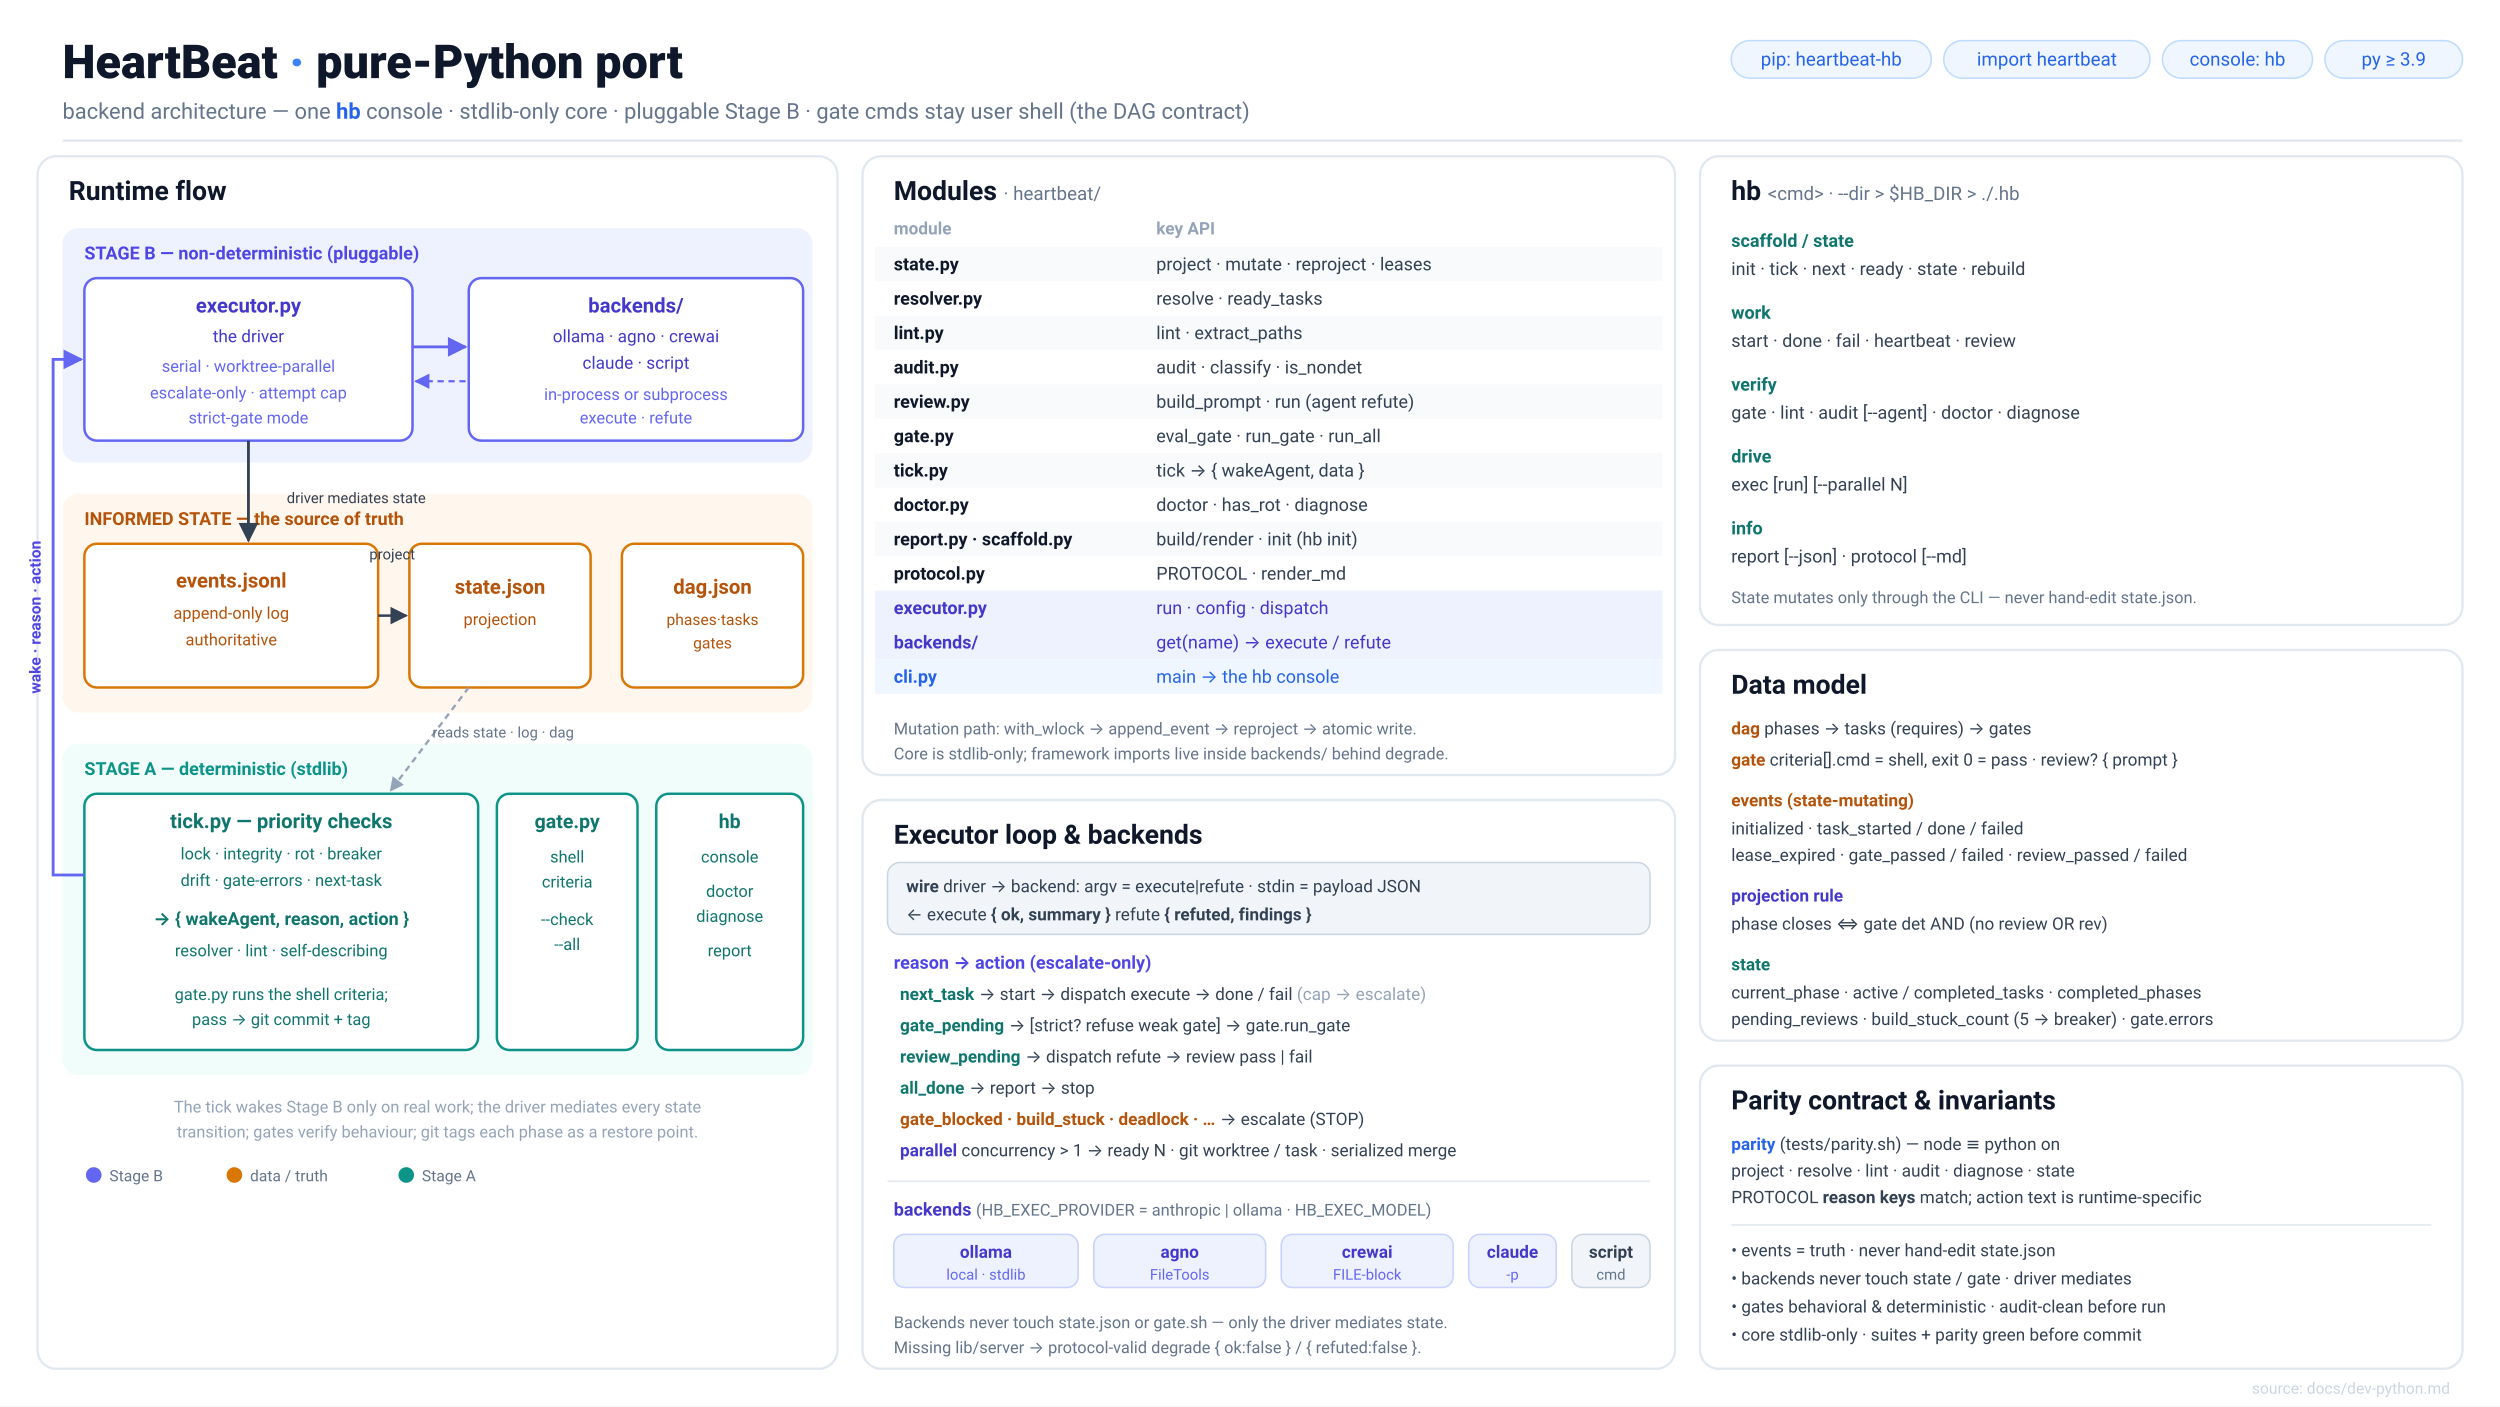
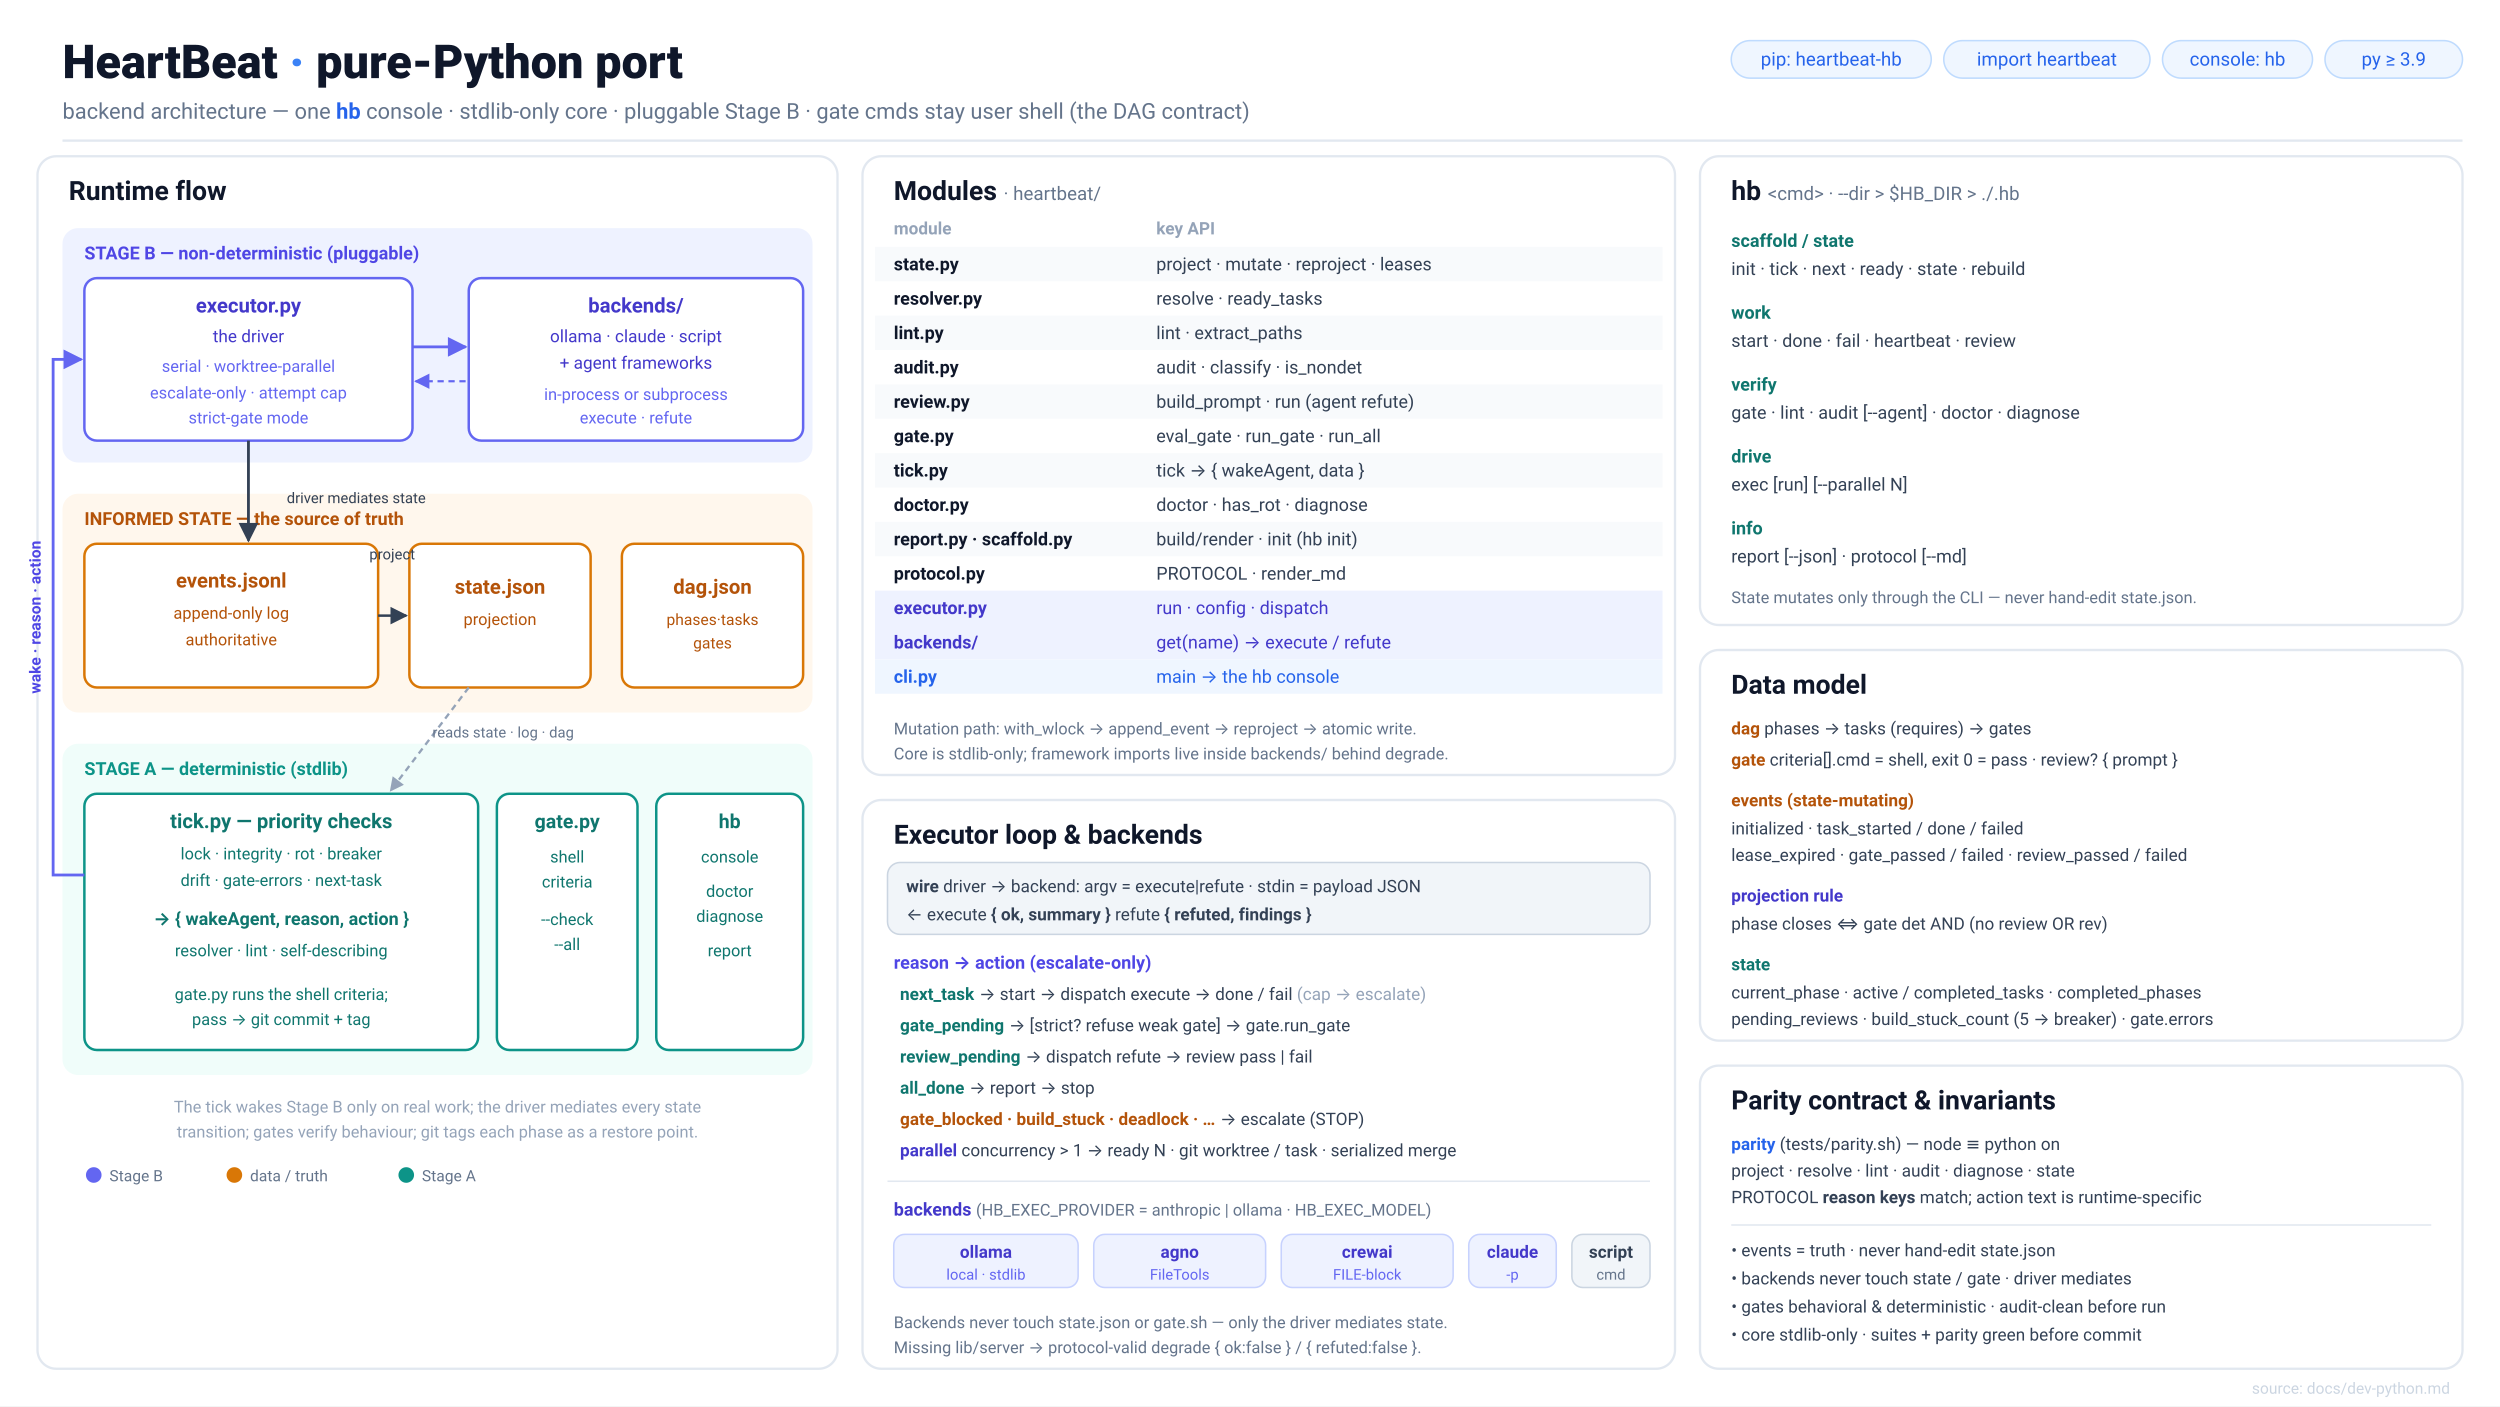
<svg xmlns="http://www.w3.org/2000/svg" viewBox="0 0 1600 900" font-family="system-ui, -apple-system, Segoe UI, Roboto, sans-serif">
  <defs>
    <marker id="a" viewBox="0 0 10 10" refX="9" refY="5" markerWidth="7" markerHeight="7" orient="auto">
      <path d="M0,0 L10,5 L0,10 z" fill="#334155" />
    </marker>
    <marker id="ai" viewBox="0 0 10 10" refX="9" refY="5" markerWidth="7" markerHeight="7" orient="auto">
      <path d="M0,0 L10,5 L0,10 z" fill="#6366f1" />
    </marker>
    <marker id="at" viewBox="0 0 10 10" refX="9" refY="5" markerWidth="7" markerHeight="7" orient="auto">
      <path d="M0,0 L10,5 L0,10 z" fill="#0d9488" />
    </marker>
    <marker id="ag" viewBox="0 0 10 10" refX="9" refY="5" markerWidth="6" markerHeight="6" orient="auto">
      <path d="M0,0 L10,5 L0,10 z" fill="#94a3b8" />
    </marker>
  </defs>
  <rect width="1600" height="900" fill="#ffffff" />
  <text x="40" y="50" font-size="30" font-weight="800" fill="#0f172a">HeartBeat <tspan fill="#3b82f6">·</tspan> pure-Python port</text>
  <text x="40" y="76" font-size="14" fill="#64748b">backend architecture — one <tspan font-weight="700" fill="#2563eb">hb</tspan> console · stdlib-only core · pluggable Stage B · gate cmds stay user shell (the DAG contract)</text>
  <g font-size="12" fill="#2563eb">
    <rect x="1108" y="26" width="128" height="24" rx="12" fill="#eff6ff" stroke="#bfdbfe" />
    <text x="1172" y="42" text-anchor="middle">pip: heartbeat-hb</text>
    <rect x="1244" y="26" width="132" height="24" rx="12" fill="#eff6ff" stroke="#bfdbfe" />
    <text x="1310" y="42" text-anchor="middle">import heartbeat</text>
    <rect x="1384" y="26" width="96" height="24" rx="12" fill="#eff6ff" stroke="#bfdbfe" />
    <text x="1432" y="42" text-anchor="middle">console: hb</text>
    <rect x="1488" y="26" width="88" height="24" rx="12" fill="#eff6ff" stroke="#bfdbfe" />
    <text x="1532" y="42" text-anchor="middle">py ≥ 3.9</text>
  </g>
  <line x1="40" y1="90" x2="1576" y2="90" stroke="#e2e8f0" stroke-width="1.5" />
  <rect x="24" y="100" width="512" height="776" rx="12" fill="#ffffff" stroke="#e2e8f0" stroke-width="1.5" />
  <text x="44" y="128" font-size="17" font-weight="700" fill="#0f172a">Runtime flow</text>
  <rect x="40" y="146" width="480" height="150" rx="10" fill="#eef2ff" />
  <text x="54" y="166" font-size="11.5" font-weight="700" fill="#4f46e5">STAGE B — non-deterministic (pluggable)</text>
  <rect x="54" y="178" width="210" height="104" rx="8" fill="#ffffff" stroke="#6366f1" stroke-width="1.6" />
  <text x="159" y="200" text-anchor="middle" font-size="13" font-weight="700" fill="#4338ca">executor.py</text>
  <text x="159" y="219" text-anchor="middle" font-size="11" fill="#4338ca">the driver</text>
  <text x="159" y="238" text-anchor="middle" font-size="10.5" fill="#6366f1">serial · worktree-parallel</text>
  <text x="159" y="255" text-anchor="middle" font-size="10.5" fill="#6366f1">escalate-only · attempt cap</text>
  <text x="159" y="271" text-anchor="middle" font-size="10.5" fill="#6366f1">strict-gate mode</text>
  <rect x="300" y="178" width="214" height="104" rx="8" fill="#ffffff" stroke="#6366f1" stroke-width="1.6" />
  <text x="407" y="200" text-anchor="middle" font-size="13" font-weight="700" fill="#4338ca">backends/</text>
-   <text x="407" y="219" text-anchor="middle" font-size="11" fill="#4338ca">ollama · agno · crewai</text>
-   <text x="407" y="236" text-anchor="middle" font-size="11" fill="#4338ca">claude · script</text>
+   <text x="407" y="219" text-anchor="middle" font-size="11" fill="#4338ca">ollama · claude · script</text>
+   <text x="407" y="236" text-anchor="middle" font-size="11" fill="#4338ca">+ agent frameworks</text>
  <text x="407" y="256" text-anchor="middle" font-size="10.5" fill="#6366f1">in-process or subprocess</text>
  <text x="407" y="271" text-anchor="middle" font-size="10.5" fill="#6366f1">execute · refute</text>
  <line x1="264" y1="222" x2="298" y2="222" stroke="#6366f1" stroke-width="1.8" marker-end="url(#ai)" />
  <path d="M298,244 L266,244" fill="none" stroke="#6366f1" stroke-width="1.4" stroke-dasharray="4 3" marker-end="url(#ai)" />
  <rect x="40" y="316" width="480" height="140" rx="10" fill="#fff7ed" />
  <text x="54" y="336" font-size="11.5" font-weight="700" fill="#b45309">INFORMED STATE — the source of truth</text>
  <rect x="54" y="348" width="188" height="92" rx="8" fill="#ffffff" stroke="#d97706" stroke-width="1.6" />
  <text x="148" y="376" text-anchor="middle" font-size="13" font-weight="700" fill="#b45309">events.jsonl</text>
  <text x="148" y="396" text-anchor="middle" font-size="10.5" fill="#b45309">append-only log</text>
  <text x="148" y="413" text-anchor="middle" font-size="10.5" fill="#b45309">authoritative</text>
  <rect x="262" y="348" width="116" height="92" rx="8" fill="#ffffff" stroke="#d97706" stroke-width="1.6" />
  <text x="320" y="380" text-anchor="middle" font-size="13" font-weight="700" fill="#b45309">state.json</text>
  <text x="320" y="400" text-anchor="middle" font-size="10.5" fill="#b45309">projection</text>
  <rect x="398" y="348" width="116" height="92" rx="8" fill="#ffffff" stroke="#d97706" stroke-width="1.6" />
  <text x="456" y="380" text-anchor="middle" font-size="13" font-weight="700" fill="#b45309">dag.json</text>
  <text x="456" y="400" text-anchor="middle" font-size="10" fill="#b45309">phases·tasks</text>
  <text x="456" y="415" text-anchor="middle" font-size="10" fill="#b45309">gates</text>
  <line x1="242" y1="394" x2="260" y2="394" stroke="#334155" stroke-width="1.6" marker-end="url(#a)" />
  <text x="251" y="358" text-anchor="middle" font-size="9.5" fill="#334155">project</text>
  <rect x="40" y="476" width="480" height="212" rx="10" fill="#f0fdfa" />
  <text x="54" y="496" font-size="11.5" font-weight="700" fill="#0d9488">STAGE A — deterministic (stdlib)</text>
  <rect x="54" y="508" width="252" height="164" rx="8" fill="#ffffff" stroke="#0d9488" stroke-width="1.6" />
  <text x="180" y="530" text-anchor="middle" font-size="13" font-weight="700" fill="#0f766e">tick.py — priority checks</text>
  <text x="180" y="550" text-anchor="middle" font-size="10.5" fill="#0f766e">lock · integrity · rot · breaker</text>
  <text x="180" y="567" text-anchor="middle" font-size="10.5" fill="#0f766e">drift · gate-errors · next-task</text>
  <text x="180" y="592" text-anchor="middle" font-size="11.5" font-weight="700" fill="#0f766e">→ { wakeAgent, reason, action }</text>
  <text x="180" y="612" text-anchor="middle" font-size="10.5" fill="#0f766e">resolver · lint · self-describing</text>
  <text x="180" y="640" text-anchor="middle" font-size="10.5" fill="#0f766e">gate.py runs the shell criteria;</text>
  <text x="180" y="656" text-anchor="middle" font-size="10.5" fill="#0f766e">pass → git commit + tag</text>
  <rect x="318" y="508" width="90" height="164" rx="8" fill="#ffffff" stroke="#0d9488" stroke-width="1.6" />
  <text x="363" y="530" text-anchor="middle" font-size="12.5" font-weight="700" fill="#0f766e">gate.py</text>
  <text x="363" y="552" text-anchor="middle" font-size="10.5" fill="#0f766e">shell</text>
  <text x="363" y="568" text-anchor="middle" font-size="10.5" fill="#0f766e">criteria</text>
  <text x="363" y="592" text-anchor="middle" font-size="10.5" fill="#0f766e">--check</text>
  <text x="363" y="608" text-anchor="middle" font-size="10.5" fill="#0f766e">--all</text>
  <rect x="420" y="508" width="94" height="164" rx="8" fill="#ffffff" stroke="#0d9488" stroke-width="1.6" />
  <text x="467" y="530" text-anchor="middle" font-size="12.5" font-weight="700" fill="#0f766e">hb</text>
  <text x="467" y="552" text-anchor="middle" font-size="10.5" fill="#0f766e">console</text>
  <text x="467" y="574" text-anchor="middle" font-size="10.5" fill="#0f766e">doctor</text>
  <text x="467" y="590" text-anchor="middle" font-size="10.5" fill="#0f766e">diagnose</text>
  <text x="467" y="612" text-anchor="middle" font-size="10.5" fill="#0f766e">report</text>
  <path d="M54,560 L34,560 L34,230 L52,230" fill="none" stroke="#6366f1" stroke-width="1.8" marker-end="url(#ai)" />
  <text x="26" y="395" transform="rotate(-90 26 395)" text-anchor="middle" font-size="10" font-weight="600" fill="#4f46e5">wake · reason · action</text>
  <path d="M159,282 L159,346" fill="none" stroke="#334155" stroke-width="1.8" marker-end="url(#a)" />
  <text x="228" y="322" text-anchor="middle" font-size="9.5" fill="#334155">driver mediates state</text>
  <path d="M300,440 L250,506" fill="none" stroke="#94a3b8" stroke-width="1.5" stroke-dasharray="4 3" marker-end="url(#ag)" />
  <text x="322" y="472" text-anchor="middle" font-size="9.5" fill="#64748b">reads state · log · dag</text>
  <text x="280" y="712" text-anchor="middle" font-size="10.5" fill="#94a3b8">The tick wakes Stage B only on real work; the driver mediates every state</text>
  <text x="280" y="728" text-anchor="middle" font-size="10.5" fill="#94a3b8">transition; gates verify behaviour; git tags each phase as a restore point.</text>
  <g font-size="10" fill="#64748b">
    <circle cx="60" cy="752" r="5" fill="#6366f1" />
    <text x="70" y="756">Stage B</text>
    <circle cx="150" cy="752" r="5" fill="#d97706" />
    <text x="160" y="756">data / truth</text>
    <circle cx="260" cy="752" r="5" fill="#0d9488" />
    <text x="270" y="756">Stage A</text>
  </g>
  <rect x="552" y="100" width="520" height="396" rx="12" fill="#ffffff" stroke="#e2e8f0" stroke-width="1.5" />
  <text x="572" y="128" font-size="17" font-weight="700" fill="#0f172a">Modules <tspan font-size="12" font-weight="400" fill="#64748b">· heartbeat/</tspan>
  </text>
  <text x="572" y="150" font-size="11" font-weight="700" fill="#94a3b8">module</text>
  <text x="740" y="150" font-size="11" font-weight="700" fill="#94a3b8">key API</text>
  <g font-size="11.5">
    <g fill="#334155">
      <rect x="560" y="158" width="504" height="22" fill="#f8fafc" />
      <text x="572" y="173" font-weight="600" fill="#0f172a">state.py</text>
      <text x="740" y="173">project · mutate · reproject · leases</text>
      <text x="572" y="195" font-weight="600" fill="#0f172a">resolver.py</text>
      <text x="740" y="195">resolve · ready_tasks</text>
      <rect x="560" y="202" width="504" height="22" fill="#f8fafc" />
      <text x="572" y="217" font-weight="600" fill="#0f172a">lint.py</text>
      <text x="740" y="217">lint · extract_paths</text>
      <text x="572" y="239" font-weight="600" fill="#0f172a">audit.py</text>
      <text x="740" y="239">audit · classify · is_nondet</text>
      <rect x="560" y="246" width="504" height="22" fill="#f8fafc" />
      <text x="572" y="261" font-weight="600" fill="#0f172a">review.py</text>
      <text x="740" y="261">build_prompt · run  (agent refute)</text>
      <text x="572" y="283" font-weight="600" fill="#0f172a">gate.py</text>
      <text x="740" y="283">eval_gate · run_gate · run_all</text>
      <rect x="560" y="290" width="504" height="22" fill="#f8fafc" />
      <text x="572" y="305" font-weight="600" fill="#0f172a">tick.py</text>
      <text x="740" y="305">tick → { wakeAgent, data }</text>
      <text x="572" y="327" font-weight="600" fill="#0f172a">doctor.py</text>
      <text x="740" y="327">doctor · has_rot · diagnose</text>
      <rect x="560" y="334" width="504" height="22" fill="#f8fafc" />
      <text x="572" y="349" font-weight="600" fill="#0f172a">report.py · scaffold.py</text>
      <text x="740" y="349">build/render · init  (hb init)</text>
      <text x="572" y="371" font-weight="600" fill="#0f172a">protocol.py</text>
      <text x="740" y="371">PROTOCOL · render_md</text>
      <rect x="560" y="378" width="504" height="22" fill="#eef2ff" />
      <text x="572" y="393" font-weight="700" fill="#4338ca">executor.py</text>
      <text x="740" y="393" fill="#4338ca">run · config · dispatch</text>
      <rect x="560" y="400" width="504" height="22" fill="#eef2ff" />
      <text x="572" y="415" font-weight="700" fill="#4338ca">backends/</text>
      <text x="740" y="415" fill="#4338ca">get(name) → execute / refute</text>
      <rect x="560" y="422" width="504" height="22" fill="#eff6ff" />
      <text x="572" y="437" font-weight="700" fill="#2563eb">cli.py</text>
      <text x="740" y="437" fill="#2563eb">main → the hb console</text>
    </g>
  </g>
  <text x="572" y="470" font-size="10.5" fill="#64748b">Mutation path: with_wlock → append_event → reproject → atomic write.</text>
  <text x="572" y="486" font-size="10.5" fill="#64748b">Core is stdlib-only; framework imports live inside backends/ behind degrade.</text>
  <rect x="552" y="512" width="520" height="364" rx="12" fill="#ffffff" stroke="#e2e8f0" stroke-width="1.5" />
  <text x="572" y="540" font-size="17" font-weight="700" fill="#0f172a">Executor loop &amp; backends</text>
  <rect x="568" y="552" width="488" height="46" rx="8" fill="#f1f5f9" stroke="#cbd5e1" />
  <text x="580" y="571" font-size="11" fill="#334155">
    <tspan font-weight="700">wire</tspan>  driver → backend:  argv = execute|refute · stdin = payload JSON</text>
  <text x="580" y="589" font-size="11" fill="#334155">  ←  execute <tspan font-weight="700">{ ok, summary }</tspan>    refute <tspan font-weight="700">{ refuted, findings }</tspan>
  </text>
  <text x="572" y="620" font-size="11.5" font-weight="700" fill="#4f46e5">reason → action  (escalate-only)</text>
  <g font-size="11" fill="#334155">
    <text x="576" y="640">
      <tspan font-weight="700" fill="#0f766e">next_task</tspan>  → start → dispatch execute → done / fail  <tspan fill="#94a3b8">(cap → escalate)</tspan>
    </text>
    <text x="576" y="660">
      <tspan font-weight="700" fill="#0f766e">gate_pending</tspan>  → [strict? refuse weak gate] → gate.run_gate</text>
    <text x="576" y="680">
      <tspan font-weight="700" fill="#0f766e">review_pending</tspan>  → dispatch refute → review pass | fail</text>
    <text x="576" y="700">
      <tspan font-weight="700" fill="#0f766e">all_done</tspan>  → report → stop</text>
    <text x="576" y="720">
      <tspan font-weight="700" fill="#b45309">gate_blocked · build_stuck · deadlock · …</tspan>  → escalate (STOP)</text>
    <text x="576" y="740">
      <tspan font-weight="700" fill="#4338ca">parallel</tspan>  concurrency &gt; 1 → ready N · git worktree / task · serialized merge</text>
  </g>
  <line x1="568" y1="756" x2="1056" y2="756" stroke="#e2e8f0" />
  <text x="572" y="778" font-size="11.5" font-weight="700" fill="#4338ca">backends  <tspan font-size="10.5" font-weight="400" fill="#64748b">(HB_EXEC_PROVIDER = anthropic | ollama · HB_EXEC_MODEL)</tspan>
  </text>
  <g font-size="11">
    <rect x="572" y="790" width="118" height="34" rx="7" fill="#eef2ff" stroke="#c7d2fe" />
    <text x="631" y="805" text-anchor="middle" font-weight="700" fill="#4338ca">ollama</text>
    <text x="631" y="819" text-anchor="middle" font-size="9.5" fill="#6366f1">local · stdlib</text>
    <rect x="700" y="790" width="110" height="34" rx="7" fill="#eef2ff" stroke="#c7d2fe" />
    <text x="755" y="805" text-anchor="middle" font-weight="700" fill="#4338ca">agno</text>
    <text x="755" y="819" text-anchor="middle" font-size="9.5" fill="#6366f1">FileTools</text>
    <rect x="820" y="790" width="110" height="34" rx="7" fill="#eef2ff" stroke="#c7d2fe" />
    <text x="875" y="805" text-anchor="middle" font-weight="700" fill="#4338ca">crewai</text>
    <text x="875" y="819" text-anchor="middle" font-size="9.5" fill="#6366f1">FILE-block</text>
    <rect x="940" y="790" width="56" height="34" rx="7" fill="#eef2ff" stroke="#c7d2fe" />
    <text x="968" y="805" text-anchor="middle" font-weight="700" fill="#4338ca">claude</text>
    <text x="968" y="819" text-anchor="middle" font-size="9.5" fill="#6366f1">-p</text>
    <rect x="1006" y="790" width="50" height="34" rx="7" fill="#f1f5f9" stroke="#cbd5e1" />
    <text x="1031" y="805" text-anchor="middle" font-weight="700" fill="#334155">script</text>
    <text x="1031" y="819" text-anchor="middle" font-size="9.5" fill="#64748b">cmd</text>
  </g>
  <text x="572" y="850" font-size="10.5" fill="#64748b">Backends never touch state.json or gate.sh — only the driver mediates state.</text>
  <text x="572" y="866" font-size="10.5" fill="#64748b">Missing lib/server → protocol-valid degrade { ok:false } / { refuted:false }.</text>
  <rect x="1088" y="100" width="488" height="300" rx="12" fill="#ffffff" stroke="#e2e8f0" stroke-width="1.5" />
  <text x="1108" y="128" font-size="17" font-weight="700" fill="#0f172a">hb <tspan font-size="12" font-weight="400" fill="#64748b">&lt;cmd&gt;  · --dir &gt; $HB_DIR &gt; ./.hb</tspan>
  </text>
  <g font-size="11.5">
    <text x="1108" y="158" font-weight="700" fill="#0f766e">scaffold / state</text>
    <text x="1108" y="176" fill="#334155">init · tick · next · ready · state · rebuild</text>
    <text x="1108" y="204" font-weight="700" fill="#0f766e">work</text>
    <text x="1108" y="222" fill="#334155">start · done · fail · heartbeat · review</text>
    <text x="1108" y="250" font-weight="700" fill="#0f766e">verify</text>
    <text x="1108" y="268" fill="#334155">gate · lint · audit [--agent] · doctor · diagnose</text>
    <text x="1108" y="296" font-weight="700" fill="#0f766e">drive</text>
    <text x="1108" y="314" fill="#334155">exec [run] [--parallel N]</text>
    <text x="1108" y="342" font-weight="700" fill="#0f766e">info</text>
    <text x="1108" y="360" fill="#334155">report [--json] · protocol [--md]</text>
  </g>
  <text x="1108" y="386" font-size="10.5" fill="#64748b">State mutates only through the CLI — never hand-edit state.json.</text>
  <rect x="1088" y="416" width="488" height="250" rx="12" fill="#ffffff" stroke="#e2e8f0" stroke-width="1.5" />
  <text x="1108" y="444" font-size="17" font-weight="700" fill="#0f172a">Data model</text>
  <g font-size="11">
    <text x="1108" y="470" fill="#334155">
      <tspan font-weight="700" fill="#b45309">dag</tspan>  phases → tasks (requires) → gates</text>
    <text x="1108" y="490" fill="#334155">
      <tspan font-weight="700" fill="#b45309">gate</tspan>  criteria[].cmd = shell, exit 0 = pass · review? { prompt }</text>
    <text x="1108" y="516" font-weight="700" fill="#b45309">events  (state-mutating)</text>
    <text x="1108" y="534" fill="#334155">initialized · task_started / done / failed</text>
    <text x="1108" y="551" fill="#334155">lease_expired · gate_passed / failed · review_passed / failed</text>
    <text x="1108" y="577" font-weight="700" fill="#4338ca">projection rule</text>
    <text x="1108" y="595" fill="#334155">phase closes ⇔ gate det AND (no review OR rev)</text>
    <text x="1108" y="621" font-weight="700" fill="#0f766e">state</text>
    <text x="1108" y="639" fill="#334155">current_phase · active / completed_tasks · completed_phases</text>
    <text x="1108" y="656" fill="#334155">pending_reviews · build_stuck_count (5 → breaker) · gate.errors</text>
  </g>
  <rect x="1088" y="682" width="488" height="194" rx="12" fill="#ffffff" stroke="#e2e8f0" stroke-width="1.5" />
  <text x="1108" y="710" font-size="17" font-weight="700" fill="#0f172a">Parity contract &amp; invariants</text>
  <g font-size="11">
    <text x="1108" y="736" fill="#334155">
      <tspan font-weight="700" fill="#2563eb">parity</tspan> (tests/parity.sh) — node ≡ python on</text>
    <text x="1108" y="753" fill="#334155">project · resolve · lint · audit · diagnose · state</text>
    <text x="1108" y="770" fill="#334155">PROTOCOL <tspan font-weight="700">reason keys</tspan> match; action text is runtime-specific</text>
    <line x1="1108" y1="784" x2="1556" y2="784" stroke="#e2e8f0" />
    <text x="1108" y="804" fill="#334155">• events = truth · never hand-edit state.json</text>
    <text x="1108" y="822" fill="#334155">• backends never touch state / gate · driver mediates</text>
    <text x="1108" y="840" fill="#334155">• gates behavioral &amp; deterministic · audit-clean before run</text>
    <text x="1108" y="858" fill="#334155">• core stdlib-only · suites + parity green before commit</text>
  </g>
  <text x="1568" y="892" text-anchor="end" font-size="10" fill="#cbd5e1">source: docs/dev-python.md</text>
</svg>
